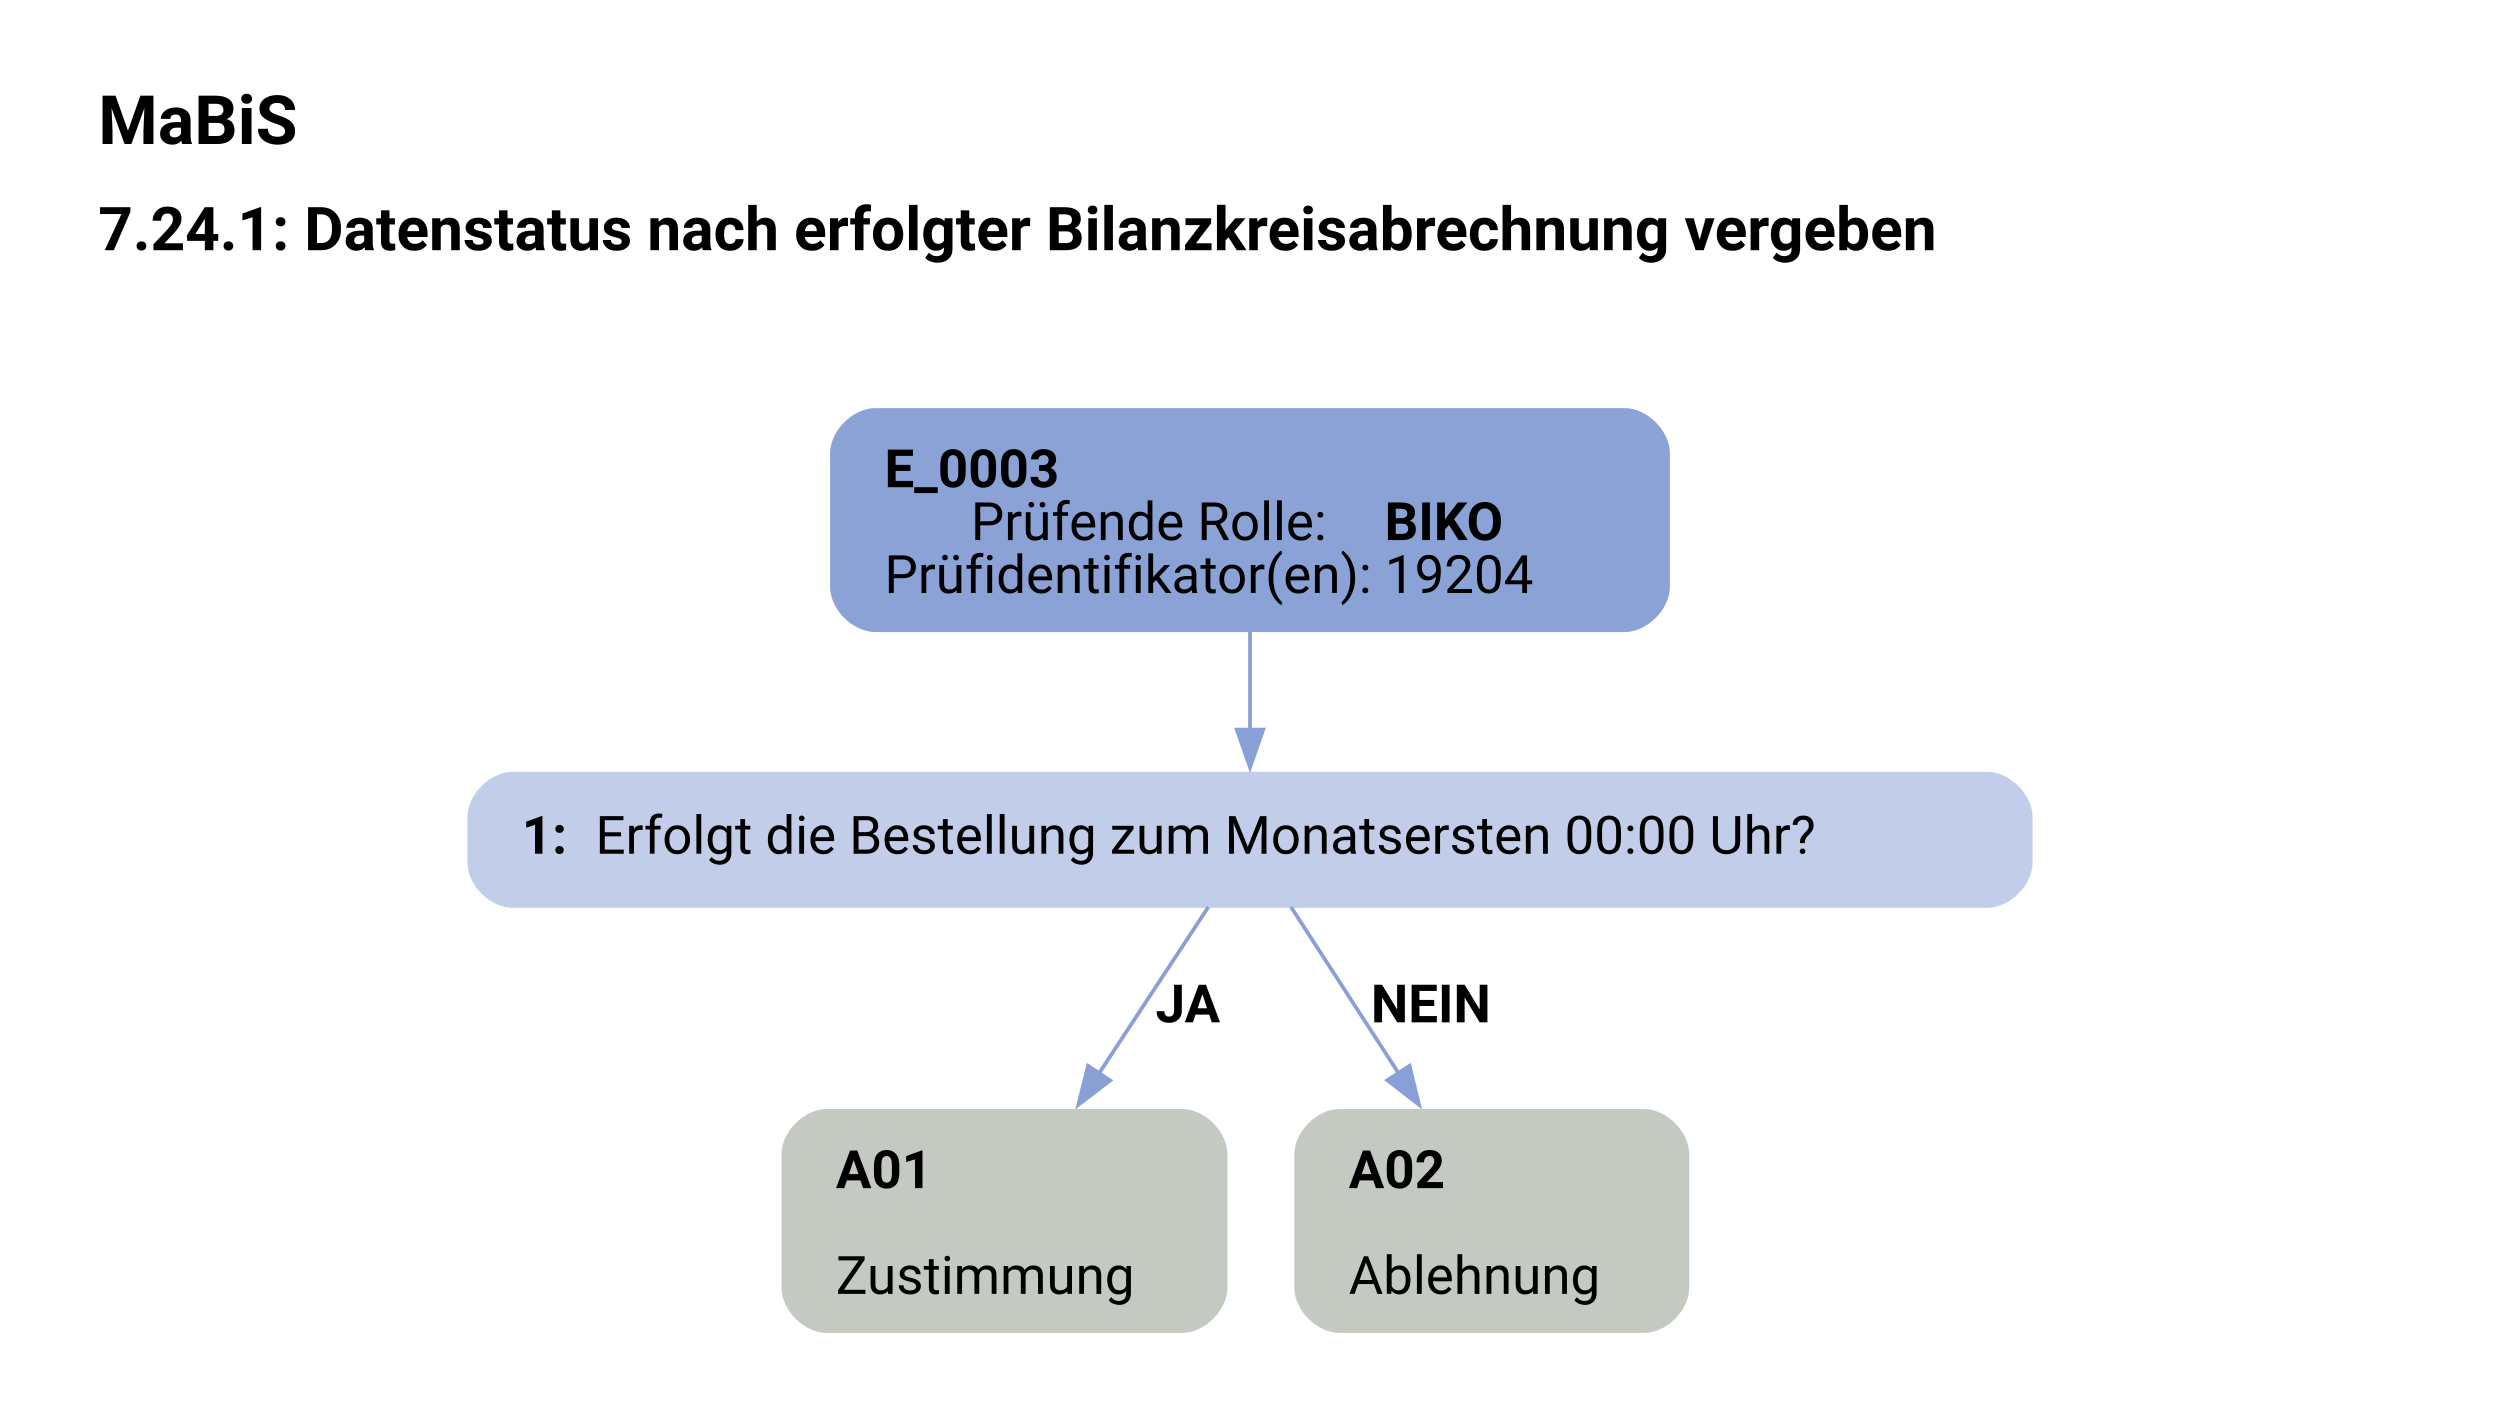
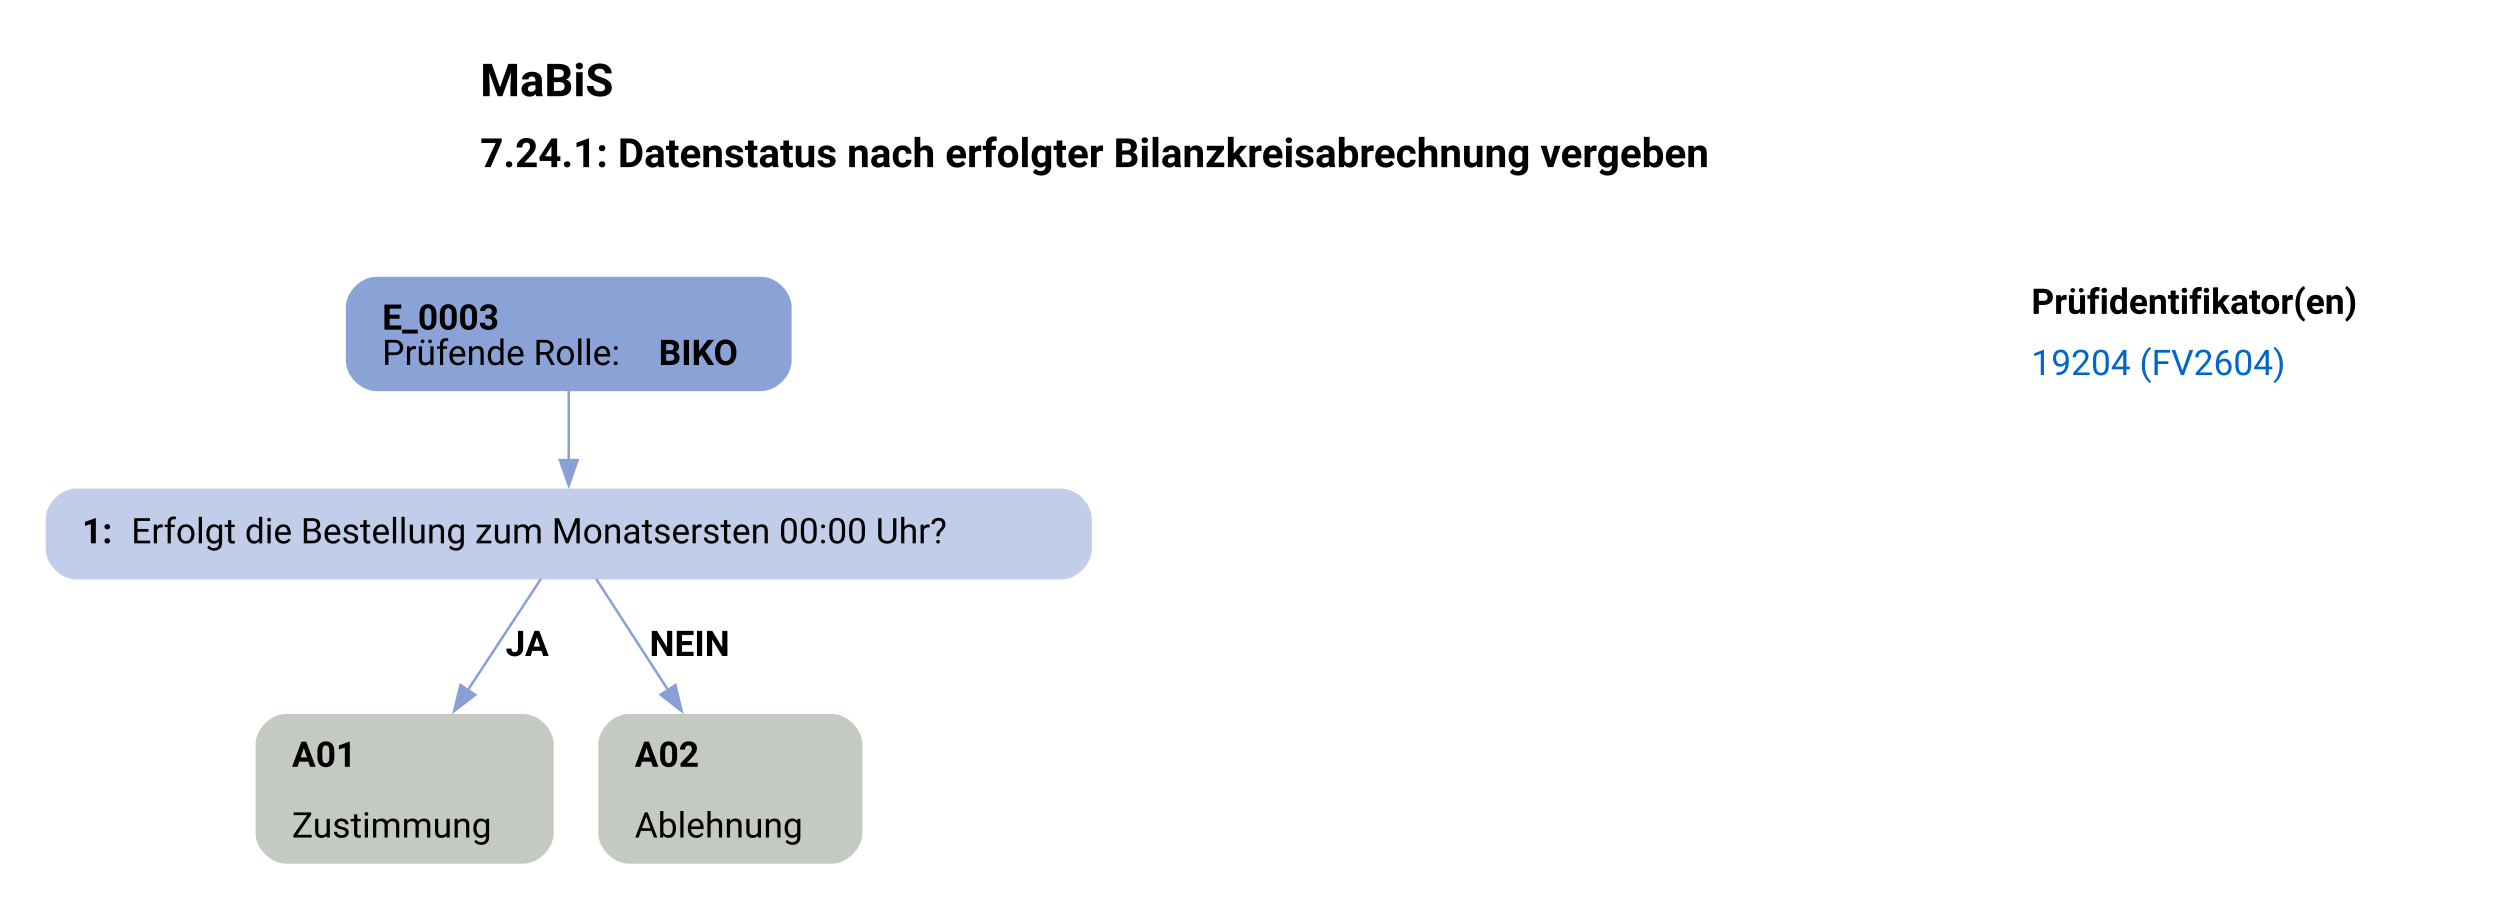
- <svg xmlns="http://www.w3.org/2000/svg" width="662pt" height="371pt" viewBox="0.00 0.00 661.75 370.81">
-   <g id="graph0" class="graph" transform="scale(1 1) rotate(0) translate(18 352.81)">
-     <text text-anchor="start" x="8" y="-314.71" font-family="Roboto, sans-serif" font-weight="bold" font-size="18.00">MaBiS</text>
-     <text text-anchor="start" x="8" y="-286.61" font-family="Roboto, sans-serif" font-weight="bold" font-size="16.00">7.24.1: Datenstatus nach erfolgter Bilanzkreisabrechnung vergeben</text>
+ <svg xmlns="http://www.w3.org/2000/svg" xmlns:xlink="http://www.w3.org/1999/xlink" width="990pt" height="360pt" viewBox="0.00 0.00 989.90 360.03">
+   <g id="graph0" class="graph" transform="scale(1 1) rotate(0) translate(18 342.03)">
+     <text text-anchor="start" x="172.07" y="-303.93" font-family="Roboto, sans-serif" font-weight="bold" font-size="18.00">MaBiS</text>
+     <text text-anchor="start" x="172.07" y="-275.83" font-family="Roboto, sans-serif" font-weight="bold" font-size="16.00">7.24.1: Datenstatus nach erfolgter Bilanzkreisabrechnung vergeben</text>
    <g id="node1" class="node">
-       <path fill="#8ba2d7" stroke="black" stroke-width="0" d="M412.02,-244.81C412.02,-244.81 213.72,-244.81 213.72,-244.81 207.72,-244.81 201.72,-238.81 201.72,-232.81 201.72,-232.81 201.72,-197.53 201.72,-197.53 201.72,-191.53 207.72,-185.53 213.72,-185.53 213.72,-185.53 412.02,-185.53 412.02,-185.53 418.02,-185.53 424.02,-191.53 424.02,-197.53 424.02,-197.53 424.02,-232.81 424.02,-232.81 424.02,-238.81 418.02,-244.81 412.02,-244.81" />
-       <text text-anchor="start" x="216.12" y="-223.87" font-family="Roboto, sans-serif" font-weight="bold" font-size="14.00">E_0003</text>
-       <text text-anchor="start" x="239" y="-209.87" font-family="Roboto, sans-serif" font-size="14.00">Prüfende Rolle: </text>
-       <text text-anchor="start" x="348.5" y="-209.87" font-family="Roboto, sans-serif" font-weight="bold" font-size="14.00">BIKO</text>
-       <text text-anchor="start" x="216.12" y="-195.87" font-family="Roboto, sans-serif" font-size="14.00">Prüfidentifikator(en): 19204</text>
+       <path fill="#8ba2d7" stroke="black" stroke-width="0" d="M283.42,-232.42C283.42,-232.42 130.87,-232.42 130.87,-232.42 124.87,-232.42 118.87,-226.42 118.87,-220.42 118.87,-220.42 118.87,-199.14 118.87,-199.14 118.87,-193.14 124.87,-187.14 130.87,-187.14 130.87,-187.14 283.42,-187.14 283.42,-187.14 289.42,-187.14 295.42,-193.14 295.42,-199.14 295.42,-199.14 295.42,-220.42 295.42,-220.42 295.42,-226.42 289.42,-232.42 283.42,-232.42" />
+       <text text-anchor="start" x="133.27" y="-211.48" font-family="Roboto, sans-serif" font-weight="bold" font-size="14.00">E_0003</text>
+       <text text-anchor="start" x="133.27" y="-197.48" font-family="Roboto, sans-serif" font-size="14.00">Prüfende Rolle: </text>
+       <text text-anchor="start" x="242.77" y="-197.48" font-family="Roboto, sans-serif" font-weight="bold" font-size="14.00">BIKO</text>
    </g>
    <g id="node2" class="node">
-       <path fill="#c2cee9" stroke="black" stroke-width="0" d="M508.02,-148.53C508.02,-148.53 117.73,-148.53 117.73,-148.53 111.73,-148.53 105.72,-142.53 105.72,-136.53 105.72,-136.53 105.72,-124.53 105.72,-124.53 105.72,-118.53 111.72,-112.53 117.72,-112.53 117.72,-112.53 508.02,-112.53 508.02,-112.53 514.02,-112.53 520.02,-118.53 520.02,-124.53 520.02,-124.53 520.02,-136.53 520.02,-136.53 520.02,-142.53 514.02,-148.53 508.02,-148.53" />
-       <text text-anchor="start" x="120.12" y="-126.86" font-family="Roboto, sans-serif" font-weight="bold" font-size="14.00">1: </text>
-       <text text-anchor="start" x="139.62" y="-126.86" font-family="Roboto, sans-serif" font-size="14.00">Erfolgt die Bestellung zum Monatsersten 00:00 Uhr?</text>
+       <path fill="#c2cee9" stroke="black" stroke-width="0" d="M402.3,-148.53C402.3,-148.53 12,-148.53 12,-148.53 6,-148.53 0,-142.53 0,-136.53 0,-136.53 0,-124.53 0,-124.53 0,-118.53 6,-112.53 12,-112.53 12,-112.53 402.3,-112.53 402.3,-112.53 408.3,-112.53 414.3,-118.53 414.3,-124.53 414.3,-124.53 414.3,-136.53 414.3,-136.53 414.3,-142.53 408.3,-148.53 402.3,-148.53" />
+       <text text-anchor="start" x="14.4" y="-126.86" font-family="Roboto, sans-serif" font-weight="bold" font-size="14.00">1: </text>
+       <text text-anchor="start" x="33.9" y="-126.86" font-family="Roboto, sans-serif" font-size="14.00">Erfolgt die Bestellung zum Monatsersten 00:00 Uhr?</text>
    </g>
    <g id="edge1" class="edge">
-       <path fill="none" stroke="#88a0d6" d="M312.88,-185.73C312.88,-177.23 312.88,-167.91 312.88,-159.44" />
-       <polygon fill="#88a0d6" stroke="#88a0d6" points="316.38,-159.71 312.88,-149.71 309.38,-159.71 316.38,-159.71" />
+       <path fill="none" stroke="#88a0d6" d="M207.15,-187.26C207.15,-178.69 207.15,-168.72 207.15,-159.6" />
+       <polygon fill="#88a0d6" stroke="#88a0d6" points="210.65,-159.8 207.15,-149.8 203.65,-159.8 210.65,-159.8" />
    </g>
    <g id="node3" class="node">
-       <path fill="#c4cac1" stroke="black" stroke-width="0" d="M294.9,-59.28C294.9,-59.28 200.85,-59.28 200.85,-59.28 194.85,-59.28 188.85,-53.28 188.85,-47.28 188.85,-47.28 188.85,-12 188.85,-12 188.85,-6 194.85,0 200.85,0 200.85,0 294.9,0 294.9,0 300.9,0 306.9,-6 306.9,-12 306.9,-12 306.9,-47.28 306.9,-47.28 306.9,-53.28 300.9,-59.28 294.9,-59.28" />
-       <text text-anchor="start" x="203.25" y="-38.34" font-family="Roboto, sans-serif" font-weight="bold" font-size="14.00">A01</text>
-       <text text-anchor="start" x="203.25" y="-10.34" font-family="Roboto, sans-serif" font-size="14.00">Zustimmung</text>
+       <path fill="#c4cac1" stroke="black" stroke-width="0" d="M189.17,-59.28C189.17,-59.28 95.12,-59.28 95.12,-59.28 89.12,-59.28 83.12,-53.28 83.12,-47.28 83.12,-47.28 83.12,-12 83.12,-12 83.12,-6 89.12,0 95.12,0 95.12,0 189.17,0 189.17,0 195.17,0 201.17,-6 201.17,-12 201.17,-12 201.17,-47.28 201.17,-47.28 201.17,-53.28 195.17,-59.28 189.17,-59.28" />
+       <text text-anchor="start" x="97.52" y="-38.34" font-family="Roboto, sans-serif" font-weight="bold" font-size="14.00">A01</text>
+       <text text-anchor="start" x="97.52" y="-10.34" font-family="Roboto, sans-serif" font-size="14.00">Zustimmung</text>
    </g>
    <g id="edge2" class="edge">
-       <path fill="none" stroke="#88a0d6" d="M301.85,-112.75C293.87,-100.62 282.77,-83.72 272.7,-68.41" />
-       <polygon fill="#88a0d6" stroke="#88a0d6" points="275.86,-66.84 267.44,-60.41 270.01,-70.69 275.86,-66.84" />
-       <text text-anchor="start" x="287.88" y="-82.23" font-family="Roboto, sans-serif" font-weight="bold" font-size="14.00">JA</text>
+       <path fill="none" stroke="#88a0d6" d="M196.12,-112.75C188.14,-100.62 177.04,-83.72 166.98,-68.41" />
+       <polygon fill="#88a0d6" stroke="#88a0d6" points="170.13,-66.84 161.72,-60.41 164.28,-70.69 170.13,-66.84" />
+       <text text-anchor="start" x="182.15" y="-82.23" font-family="Roboto, sans-serif" font-weight="bold" font-size="14.00">JA</text>
    </g>
    <g id="node4" class="node">
-       <path fill="#c4cac1" stroke="black" stroke-width="0" d="M417.15,-59.28C417.15,-59.28 336.6,-59.28 336.6,-59.28 330.6,-59.28 324.6,-53.28 324.6,-47.28 324.6,-47.28 324.6,-12 324.6,-12 324.6,-6 330.6,0 336.6,0 336.6,0 417.15,0 417.15,0 423.15,0 429.15,-6 429.15,-12 429.15,-12 429.15,-47.28 429.15,-47.28 429.15,-53.28 423.15,-59.28 417.15,-59.28" />
-       <text text-anchor="start" x="339" y="-38.34" font-family="Roboto, sans-serif" font-weight="bold" font-size="14.00">A02</text>
-       <text text-anchor="start" x="339" y="-10.34" font-family="Roboto, sans-serif" font-size="14.00">Ablehnung</text>
+       <path fill="#c4cac1" stroke="black" stroke-width="0" d="M311.42,-59.28C311.42,-59.28 230.87,-59.28 230.87,-59.28 224.87,-59.28 218.87,-53.28 218.87,-47.28 218.87,-47.28 218.87,-12 218.87,-12 218.87,-6 224.87,0 230.87,0 230.87,0 311.42,0 311.42,0 317.42,0 323.42,-6 323.42,-12 323.42,-12 323.42,-47.28 323.42,-47.28 323.42,-53.28 317.42,-59.28 311.42,-59.28" />
+       <text text-anchor="start" x="233.27" y="-38.34" font-family="Roboto, sans-serif" font-weight="bold" font-size="14.00">A02</text>
+       <text text-anchor="start" x="233.27" y="-10.34" font-family="Roboto, sans-serif" font-size="14.00">Ablehnung</text>
    </g>
    <g id="edge3" class="edge">
-       <path fill="none" stroke="#88a0d6" d="M323.73,-112.75C331.59,-100.62 342.52,-83.72 352.43,-68.41" />
-       <polygon fill="#88a0d6" stroke="#88a0d6" points="355.11,-70.71 357.61,-60.41 349.24,-66.91 355.11,-70.71" />
-       <text text-anchor="start" x="344.88" y="-82.23" font-family="Roboto, sans-serif" font-weight="bold" font-size="14.00">NEIN</text>
+       <path fill="none" stroke="#88a0d6" d="M218.01,-112.75C225.86,-100.62 236.8,-83.72 246.7,-68.41" />
+       <polygon fill="#88a0d6" stroke="#88a0d6" points="249.39,-70.71 251.88,-60.41 243.51,-66.91 249.39,-70.71" />
+       <text text-anchor="start" x="239.15" y="-82.23" font-family="Roboto, sans-serif" font-weight="bold" font-size="14.00">NEIN</text>
+     </g>
+     <g id="node5" class="node">
+       <text text-anchor="start" x="786.4" y="-217.73" font-family="Roboto, sans-serif" font-weight="bold" font-size="14.00">Prüfidentifikator(en)</text>
+       <g id="a_node5_0">
+         <a xlink:href="https://ahb-tabellen.hochfrequenz.de/ahb/FV2604/19204" xlink:title="&lt;TABLE&gt;" target="_blank">
+           <text text-anchor="start" x="786.4" y="-193.48" font-family="Roboto, sans-serif" font-size="14.00" fill="#0066cc">19204 (FV2604)</text>
+         </a>
+       </g>
    </g>
  </g>
</svg>
